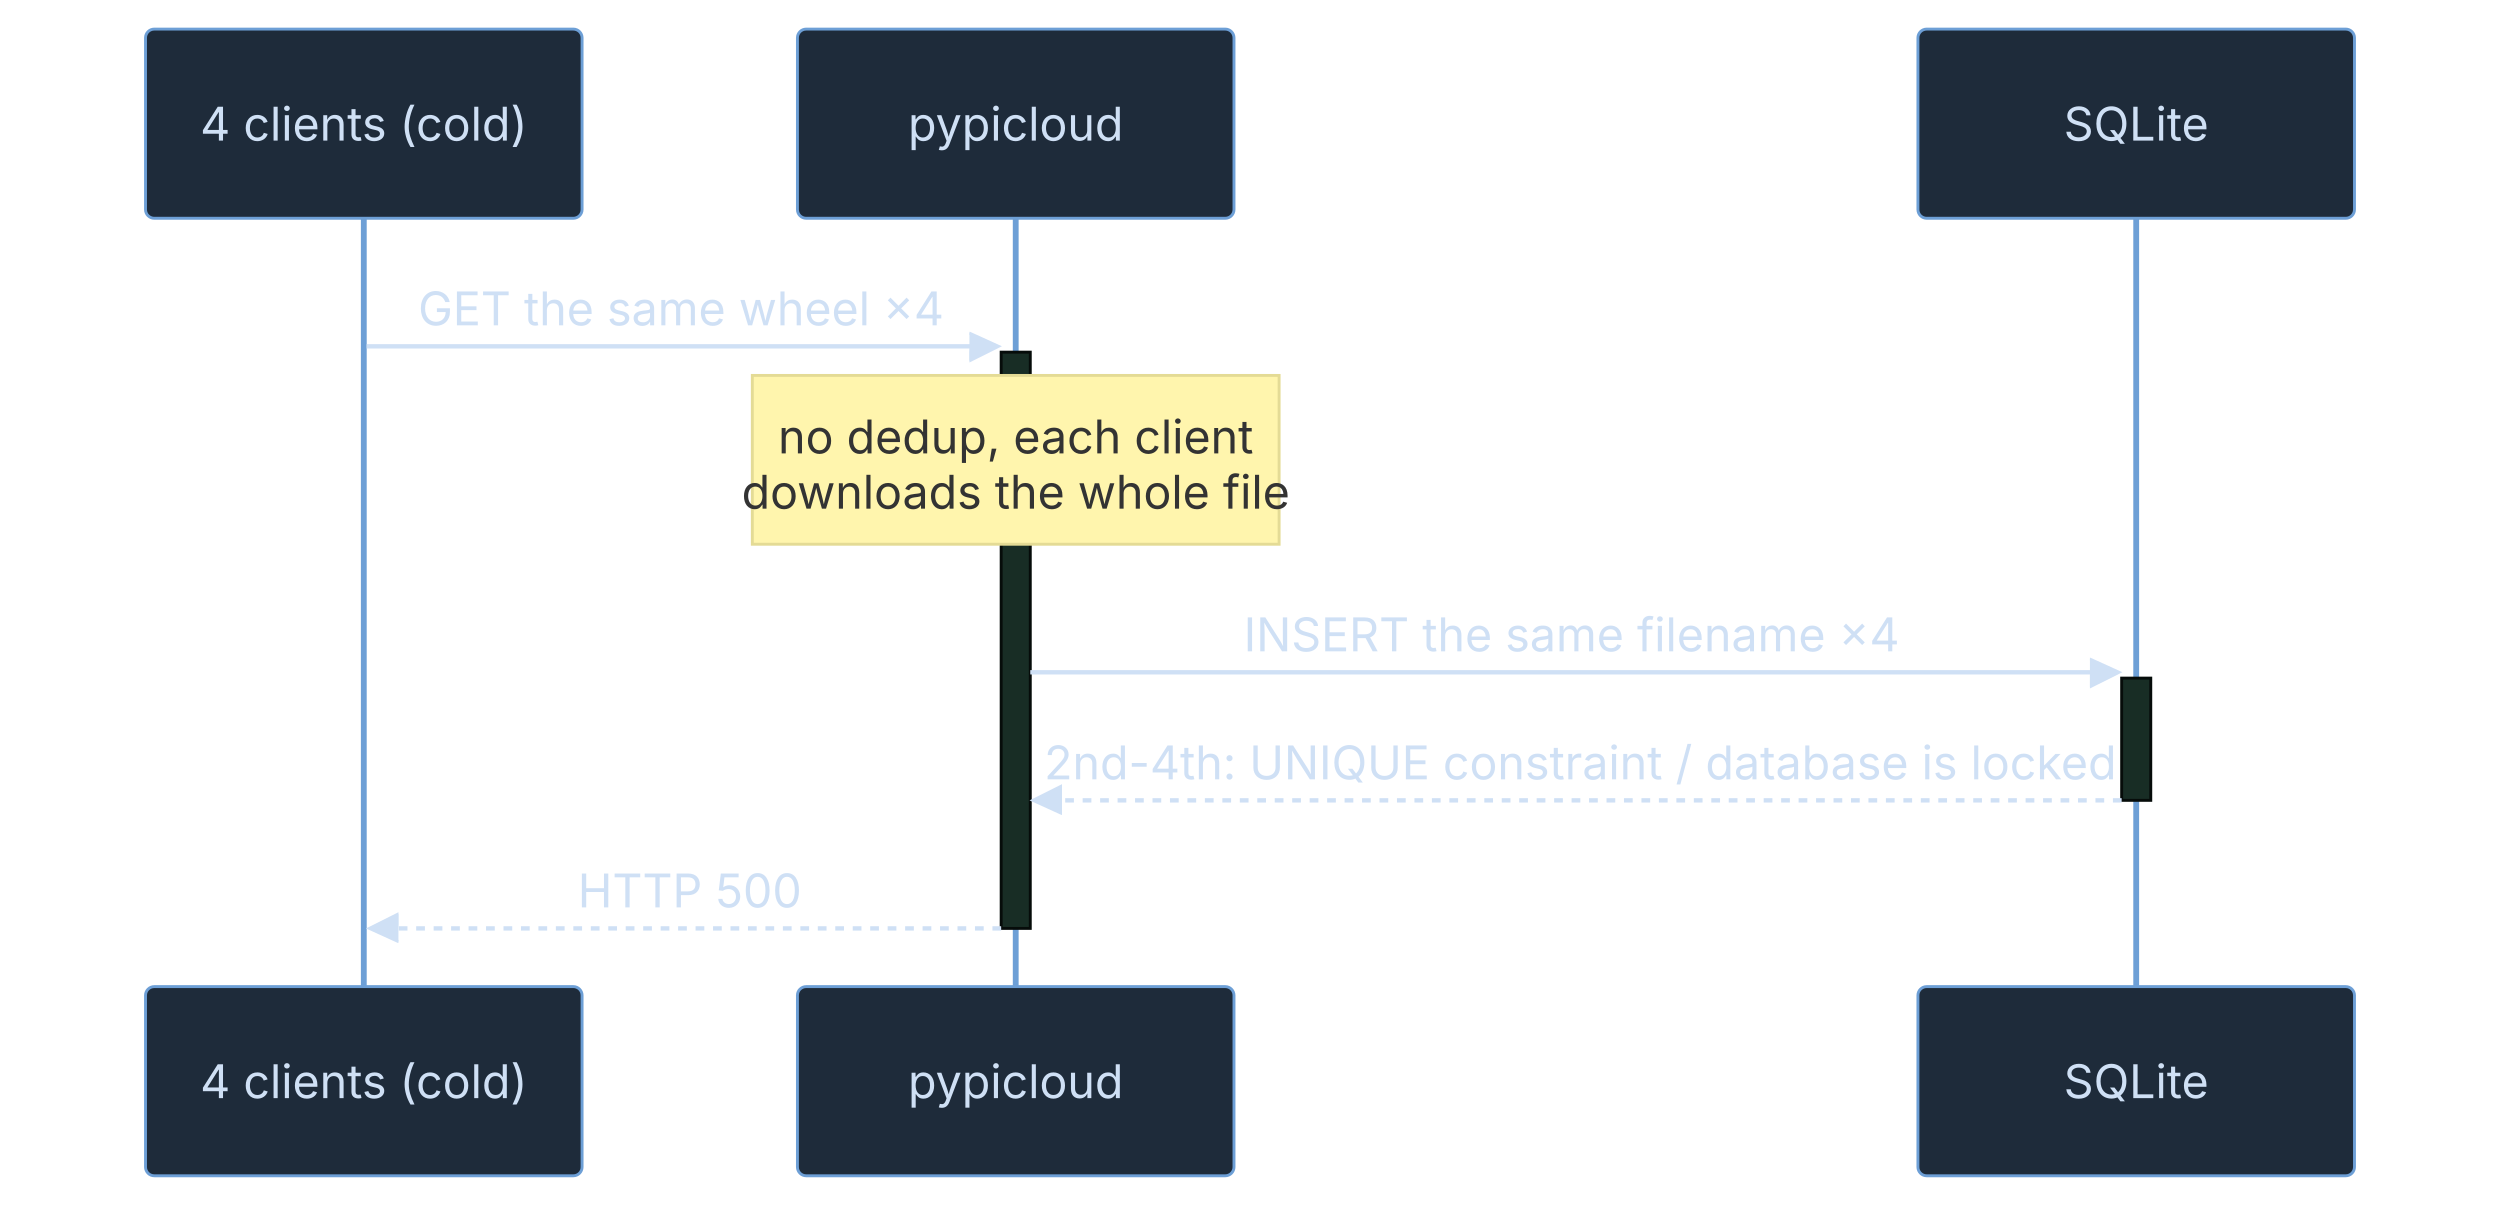
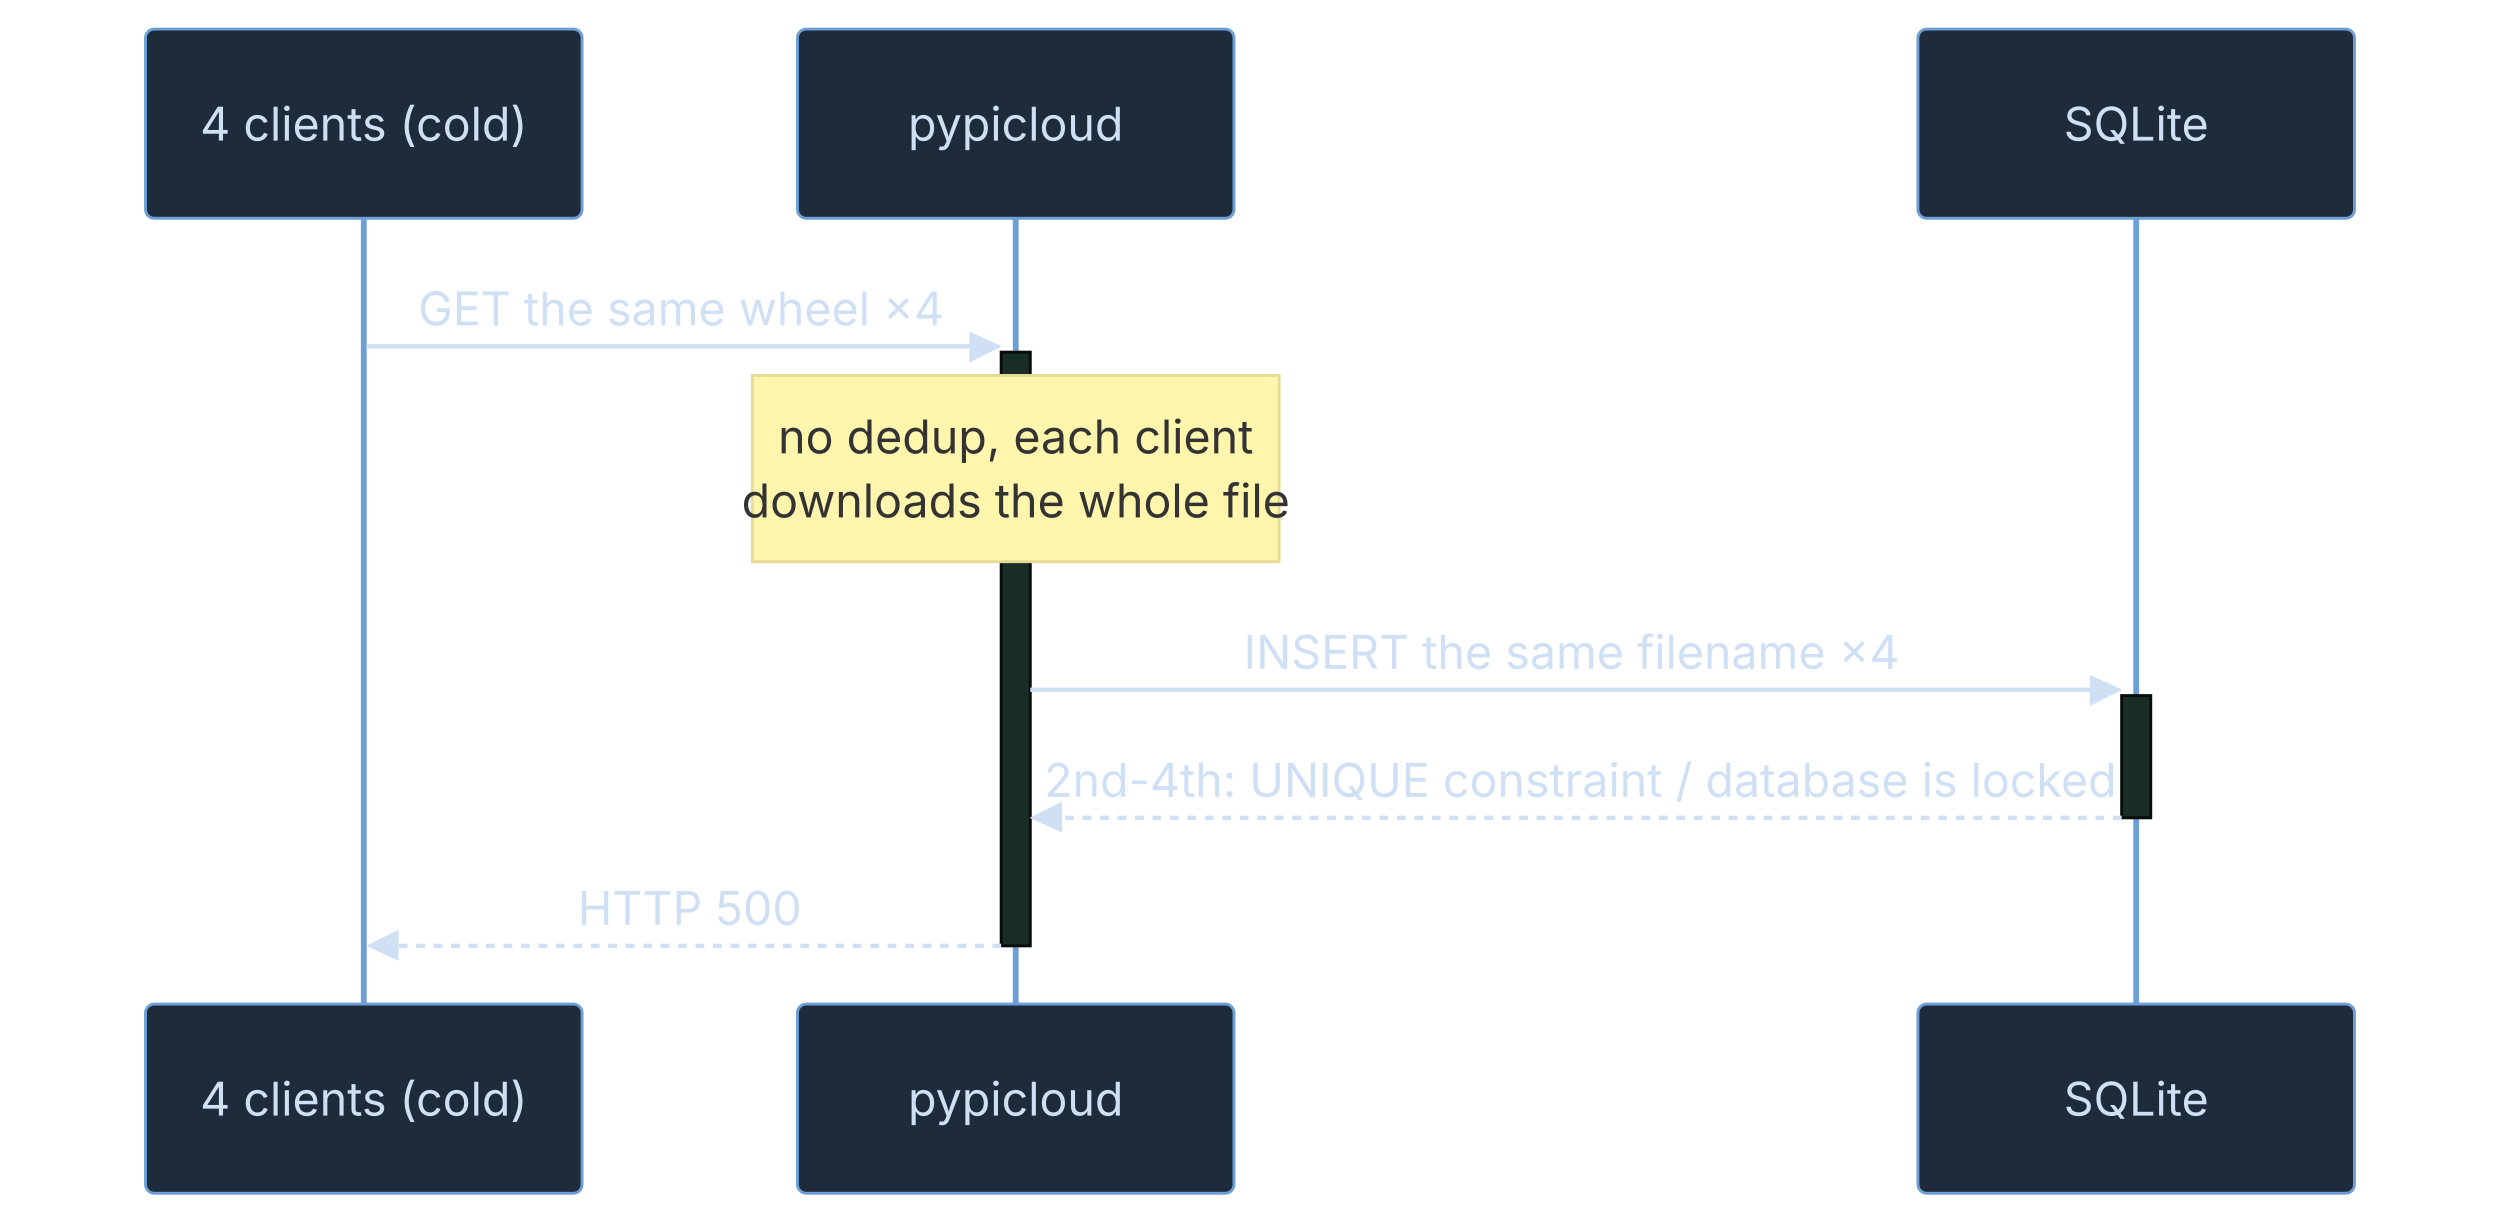
- <svg xmlns="http://www.w3.org/2000/svg" id="peryx-pypicloud-concurrency-dark" width="100%" style="max-width: 859px; background-color: transparent;" viewBox="-50 -10 859 415" role="graphics-document document" aria-roledescription="sequence">
+ <svg xmlns="http://www.w3.org/2000/svg" id="peryx-pypicloud-concurrency-dark" width="100%" style="max-width: 859px; background-color: transparent;" viewBox="-50 -10 859 421" role="graphics-document document" aria-roledescription="sequence">
  <g>
-     <rect x="609" y="329" fill="#eaeaea" stroke="#666" width="150" height="65" name="S" rx="3" ry="3" class="actor actor-bottom" />
-     <text x="684" y="361.5" dominant-baseline="central" alignment-baseline="central" class="actor actor-box" style="text-anchor: middle; font-size: 16px; font-weight: 400;">
+     <rect x="609" y="335" fill="#eaeaea" stroke="#666" width="150" height="65" name="S" rx="3" ry="3" class="actor actor-bottom" />
+     <text x="684" y="367.5" dominant-baseline="central" alignment-baseline="central" class="actor actor-box" style="text-anchor: middle; font-size: 16px; font-weight: 400;">
      <tspan x="684" dy="0">SQLite</tspan>
    </text>
  </g>
  <g>
-     <rect x="224" y="329" fill="#eaeaea" stroke="#666" width="150" height="65" name="P" rx="3" ry="3" class="actor actor-bottom" />
-     <text x="299" y="361.5" dominant-baseline="central" alignment-baseline="central" class="actor actor-box" style="text-anchor: middle; font-size: 16px; font-weight: 400;">
+     <rect x="224" y="335" fill="#eaeaea" stroke="#666" width="150" height="65" name="P" rx="3" ry="3" class="actor actor-bottom" />
+     <text x="299" y="367.5" dominant-baseline="central" alignment-baseline="central" class="actor actor-box" style="text-anchor: middle; font-size: 16px; font-weight: 400;">
      <tspan x="299" dy="0">pypicloud</tspan>
    </text>
  </g>
  <g>
-     <rect x="0" y="329" fill="#eaeaea" stroke="#666" width="150" height="65" name="C" rx="3" ry="3" class="actor actor-bottom" />
-     <text x="75" y="361.5" dominant-baseline="central" alignment-baseline="central" class="actor actor-box" style="text-anchor: middle; font-size: 16px; font-weight: 400;">
+     <rect x="0" y="335" fill="#eaeaea" stroke="#666" width="150" height="65" name="C" rx="3" ry="3" class="actor actor-bottom" />
+     <text x="75" y="367.5" dominant-baseline="central" alignment-baseline="central" class="actor actor-box" style="text-anchor: middle; font-size: 16px; font-weight: 400;">
      <tspan x="75" dy="0">4 clients (cold)</tspan>
    </text>
  </g>
  <g>
-     <line id="actor2" x1="684" y1="65" x2="684" y2="329" class="actor-line 200" stroke-width="0.5px" stroke="#999" name="S" data-et="life-line" data-id="S" />
+     <line id="actor2" x1="684" y1="65" x2="684" y2="335" class="actor-line 200" stroke-width="0.5px" stroke="#999" name="S" data-et="life-line" data-id="S" />
    <g id="root-2" data-et="participant" data-type="participant" data-id="S">
      <rect x="609" y="0" fill="#eaeaea" stroke="#666" width="150" height="65" name="S" rx="3" ry="3" class="actor actor-top" />
      <text x="684" y="32.5" dominant-baseline="central" alignment-baseline="central" class="actor actor-box" style="text-anchor: middle; font-size: 16px; font-weight: 400;">
        <tspan x="684" dy="0">SQLite</tspan>
      </text>
    </g>
  </g>
  <g>
-     <line id="actor1" x1="299" y1="65" x2="299" y2="329" class="actor-line 200" stroke-width="0.5px" stroke="#999" name="P" data-et="life-line" data-id="P" />
+     <line id="actor1" x1="299" y1="65" x2="299" y2="335" class="actor-line 200" stroke-width="0.5px" stroke="#999" name="P" data-et="life-line" data-id="P" />
    <g id="root-1" data-et="participant" data-type="participant" data-id="P">
      <rect x="224" y="0" fill="#eaeaea" stroke="#666" width="150" height="65" name="P" rx="3" ry="3" class="actor actor-top" />
      <text x="299" y="32.5" dominant-baseline="central" alignment-baseline="central" class="actor actor-box" style="text-anchor: middle; font-size: 16px; font-weight: 400;">
        <tspan x="299" dy="0">pypicloud</tspan>
      </text>
    </g>
  </g>
  <g>
-     <line id="actor0" x1="75" y1="65" x2="75" y2="329" class="actor-line 200" stroke-width="0.5px" stroke="#999" name="C" data-et="life-line" data-id="C" />
+     <line id="actor0" x1="75" y1="65" x2="75" y2="335" class="actor-line 200" stroke-width="0.5px" stroke="#999" name="C" data-et="life-line" data-id="C" />
    <g id="root-0" data-et="participant" data-type="participant" data-id="C">
      <rect x="0" y="0" fill="#eaeaea" stroke="#666" width="150" height="65" name="C" rx="3" ry="3" class="actor actor-top" />
      <text x="75" y="32.5" dominant-baseline="central" alignment-baseline="central" class="actor actor-box" style="text-anchor: middle; font-size: 16px; font-weight: 400;">
        <tspan x="75" dy="0">4 clients (cold)</tspan>
      </text>
    </g>
  </g>
  <style>#peryx-pypicloud-concurrency-dark{font-family:system-ui,-apple-system,sans-serif;font-size:16px;fill:#cfe0f5;}@keyframes edge-animation-frame{from{stroke-dashoffset:0;}}@keyframes dash{to{stroke-dashoffset:0;}}#peryx-pypicloud-concurrency-dark .edge-animation-slow{stroke-dasharray:9,5!important;stroke-dashoffset:900;animation:dash 50s linear infinite;stroke-linecap:round;}#peryx-pypicloud-concurrency-dark .edge-animation-fast{stroke-dasharray:9,5!important;stroke-dashoffset:900;animation:dash 20s linear infinite;stroke-linecap:round;}#peryx-pypicloud-concurrency-dark .error-icon{fill:#33241a;}#peryx-pypicloud-concurrency-dark .error-text{fill:#f0d6bb;stroke:#f0d6bb;}#peryx-pypicloud-concurrency-dark .edge-thickness-normal{stroke-width:1px;}#peryx-pypicloud-concurrency-dark .edge-thickness-thick{stroke-width:3.5px;}#peryx-pypicloud-concurrency-dark .edge-pattern-solid{stroke-dasharray:0;}#peryx-pypicloud-concurrency-dark .edge-thickness-invisible{stroke-width:0;fill:none;}#peryx-pypicloud-concurrency-dark .edge-pattern-dashed{stroke-dasharray:3;}#peryx-pypicloud-concurrency-dark .edge-pattern-dotted{stroke-dasharray:2;}#peryx-pypicloud-concurrency-dark .marker{fill:#aeb8c2;stroke:#aeb8c2;}#peryx-pypicloud-concurrency-dark .marker.cross{stroke:#aeb8c2;}#peryx-pypicloud-concurrency-dark svg{font-family:system-ui,-apple-system,sans-serif;font-size:16px;}#peryx-pypicloud-concurrency-dark p{margin:0;}#peryx-pypicloud-concurrency-dark .actor{stroke:#6d9fd6;fill:#1e2b3a;stroke-width:1;}#peryx-pypicloud-concurrency-dark rect.actor.outer-path[data-look="neo"]{filter:drop-shadow( 1px 2px 2px rgba(185,185,185,1));}#peryx-pypicloud-concurrency-dark rect.note[data-look="neo"]{stroke:hsl(52.683, 60%, 73.922%);fill:#fff5ad;filter:drop-shadow( 1px 2px 2px rgba(185,185,185,1));}#peryx-pypicloud-concurrency-dark text.actor&gt;tspan{fill:#cfe0f5;stroke:none;}#peryx-pypicloud-concurrency-dark .actor-line{stroke:#6d9fd6;}#peryx-pypicloud-concurrency-dark .innerArc{stroke-width:1.5;stroke-dasharray:none;}#peryx-pypicloud-concurrency-dark .messageLine0{stroke-width:1.5;stroke-dasharray:none;stroke:#cfe0f5;}#peryx-pypicloud-concurrency-dark .messageLine1{stroke-width:1.5;stroke-dasharray:2,2;stroke:#cfe0f5;}#peryx-pypicloud-concurrency-dark [id$="-arrowhead"] path{fill:#cfe0f5;stroke:#cfe0f5;}#peryx-pypicloud-concurrency-dark .sequenceNumber{fill:#51473d;}#peryx-pypicloud-concurrency-dark [id$="-sequencenumber"]{fill:#cfe0f5;}#peryx-pypicloud-concurrency-dark [id$="-crosshead"] path{fill:#cfe0f5;stroke:#cfe0f5;}#peryx-pypicloud-concurrency-dark .messageText{fill:#cfe0f5;stroke:none;}#peryx-pypicloud-concurrency-dark .labelBox{stroke:#6d9fd6;fill:#1e2b3a;filter:none;}#peryx-pypicloud-concurrency-dark .labelText,#peryx-pypicloud-concurrency-dark .labelText&gt;tspan{fill:#cfe0f5;stroke:none;}#peryx-pypicloud-concurrency-dark .loopText,#peryx-pypicloud-concurrency-dark .loopText&gt;tspan{fill:#cfe0f5;stroke:none;}#peryx-pypicloud-concurrency-dark .sectionTitle,#peryx-pypicloud-concurrency-dark .sectionTitle&gt;tspan{fill:#cfe0f5;stroke:none;}#peryx-pypicloud-concurrency-dark .loopLine{stroke-width:2px;stroke-dasharray:2,2;stroke:#6d9fd6;fill:#6d9fd6;}#peryx-pypicloud-concurrency-dark .note{stroke:hsl(52.683, 60%, 73.922%);fill:#fff5ad;}#peryx-pypicloud-concurrency-dark .noteText,#peryx-pypicloud-concurrency-dark .noteText&gt;tspan{fill:#333;stroke:none;font-weight:normal;}#peryx-pypicloud-concurrency-dark .activation0{fill:#182d25;stroke:hsl(157.143, 30.435%, 3.529%);}#peryx-pypicloud-concurrency-dark .activation1{fill:#182d25;stroke:hsl(157.143, 30.435%, 3.529%);}#peryx-pypicloud-concurrency-dark .activation2{fill:#182d25;stroke:hsl(157.143, 30.435%, 3.529%);}#peryx-pypicloud-concurrency-dark .actorPopupMenu{position:absolute;}#peryx-pypicloud-concurrency-dark .actorPopupMenuPanel{position:absolute;fill:#1e2b3a;box-shadow:0px 8px 16px 0px rgba(0,0,0,0.2);filter:drop-shadow(3px 5px 2px rgb(0 0 0 / 0.4));}#peryx-pypicloud-concurrency-dark .actor-man circle,#peryx-pypicloud-concurrency-dark line{fill:#1e2b3a;stroke-width:2px;}#peryx-pypicloud-concurrency-dark g rect.rect{filter:drop-shadow( 1px 2px 2px rgba(185,185,185,1));stroke:#6d9fd6;}#peryx-pypicloud-concurrency-dark .node .neo-node{stroke:#6d9fd6;}#peryx-pypicloud-concurrency-dark [data-look="neo"].node rect,#peryx-pypicloud-concurrency-dark [data-look="neo"].cluster rect,#peryx-pypicloud-concurrency-dark [data-look="neo"].node polygon{stroke:url(#peryx-pypicloud-concurrency-dark-gradient);filter:drop-shadow( 1px 2px 2px rgba(185,185,185,1));}#peryx-pypicloud-concurrency-dark [data-look="neo"].swimlane.cluster rect{filter:none;}#peryx-pypicloud-concurrency-dark [data-look="neo"].node path{stroke:url(#peryx-pypicloud-concurrency-dark-gradient);stroke-width:1px;}#peryx-pypicloud-concurrency-dark [data-look="neo"].node .outer-path{filter:drop-shadow( 1px 2px 2px rgba(185,185,185,1));}#peryx-pypicloud-concurrency-dark [data-look="neo"].node .neo-line path{stroke:#6d9fd6;filter:none;}#peryx-pypicloud-concurrency-dark [data-look="neo"].node circle{stroke:url(#peryx-pypicloud-concurrency-dark-gradient);filter:drop-shadow( 1px 2px 2px rgba(185,185,185,1));}#peryx-pypicloud-concurrency-dark [data-look="neo"].node circle .state-start{fill:#000000;}#peryx-pypicloud-concurrency-dark [data-look="neo"].icon-shape .icon{fill:url(#peryx-pypicloud-concurrency-dark-gradient);filter:drop-shadow( 1px 2px 2px rgba(185,185,185,1));}#peryx-pypicloud-concurrency-dark [data-look="neo"].icon-shape .icon-neo path{stroke:url(#peryx-pypicloud-concurrency-dark-gradient);filter:drop-shadow( 1px 2px 2px rgba(185,185,185,1));}#peryx-pypicloud-concurrency-dark .accent&gt;*{fill:rgb(30, 43, 58)!important;stroke:rgb(109, 159, 214)!important;color:rgb(207, 224, 245)!important;}#peryx-pypicloud-concurrency-dark .good&gt;*{fill:rgb(24, 45, 37)!important;stroke:rgb(90, 169, 138)!important;color:rgb(207, 232, 220)!important;}#peryx-pypicloud-concurrency-dark .warn&gt;*{fill:rgb(51, 36, 26)!important;stroke:rgb(201, 132, 63)!important;color:rgb(240, 214, 187)!important;}#peryx-pypicloud-concurrency-dark :root{--mermaid-font-family:"trebuchet ms",verdana,arial,sans-serif;}</style>
  <g />
  <defs>
    <symbol id="peryx-pypicloud-concurrency-dark-computer" width="24" height="24">
      <path transform="scale(.5)" d="M2 2v13h20v-13h-20zm18 11h-16v-9h16v9zm-10.228 6l.466-1h3.524l.467 1h-4.457zm14.228 3h-24l2-6h2.104l-1.33 4h18.45l-1.297-4h2.073l2 6zm-5-10h-14v-7h14v7z" />
    </symbol>
  </defs>
  <defs>
    <symbol id="peryx-pypicloud-concurrency-dark-database" fill-rule="evenodd" clip-rule="evenodd">
      <path transform="scale(.5)" d="M12.258.001l.256.004.255.005.253.008.251.01.249.012.247.015.246.016.242.019.241.02.239.023.236.024.233.027.231.028.229.031.225.032.223.034.22.036.217.038.214.04.211.041.208.043.205.045.201.046.198.048.194.05.191.051.187.053.183.054.18.056.175.057.172.059.168.06.163.061.16.063.155.064.15.066.074.033.073.033.071.034.07.034.069.035.068.035.067.035.066.035.064.036.064.036.062.036.06.036.06.037.058.037.058.037.055.038.055.038.053.038.052.038.051.039.05.039.048.039.047.039.045.04.044.04.043.04.041.04.04.041.039.041.037.041.036.041.034.041.033.042.032.042.03.042.029.042.027.042.026.043.024.043.023.043.021.043.02.043.018.044.017.043.015.044.013.044.012.044.011.045.009.044.007.045.006.045.004.045.002.045.001.045v17l-.001.045-.002.045-.004.045-.006.045-.007.045-.009.044-.011.045-.012.044-.013.044-.015.044-.017.043-.018.044-.02.043-.021.043-.023.043-.024.043-.026.043-.027.042-.029.042-.03.042-.032.042-.033.042-.034.041-.036.041-.037.041-.039.041-.04.041-.041.04-.043.04-.044.04-.045.04-.047.039-.048.039-.05.039-.051.039-.052.038-.053.038-.055.038-.055.038-.058.037-.058.037-.06.037-.06.036-.062.036-.064.036-.064.036-.066.035-.067.035-.068.035-.069.035-.07.034-.071.034-.073.033-.074.033-.15.066-.155.064-.16.063-.163.061-.168.06-.172.059-.175.057-.18.056-.183.054-.187.053-.191.051-.194.05-.198.048-.201.046-.205.045-.208.043-.211.041-.214.04-.217.038-.22.036-.223.034-.225.032-.229.031-.231.028-.233.027-.236.024-.239.023-.241.02-.242.019-.246.016-.247.015-.249.012-.251.01-.253.008-.255.005-.256.004-.258.001-.258-.001-.256-.004-.255-.005-.253-.008-.251-.01-.249-.012-.247-.015-.245-.016-.243-.019-.241-.02-.238-.023-.236-.024-.234-.027-.231-.028-.228-.031-.226-.032-.223-.034-.22-.036-.217-.038-.214-.04-.211-.041-.208-.043-.204-.045-.201-.046-.198-.048-.195-.05-.19-.051-.187-.053-.184-.054-.179-.056-.176-.057-.172-.059-.167-.06-.164-.061-.159-.063-.155-.064-.151-.066-.074-.033-.072-.033-.072-.034-.07-.034-.069-.035-.068-.035-.067-.035-.066-.035-.064-.036-.063-.036-.062-.036-.061-.036-.06-.037-.058-.037-.057-.037-.056-.038-.055-.038-.053-.038-.052-.038-.051-.039-.049-.039-.049-.039-.046-.039-.046-.04-.044-.04-.043-.04-.041-.04-.04-.041-.039-.041-.037-.041-.036-.041-.034-.041-.033-.042-.032-.042-.03-.042-.029-.042-.027-.042-.026-.043-.024-.043-.023-.043-.021-.043-.02-.043-.018-.044-.017-.043-.015-.044-.013-.044-.012-.044-.011-.045-.009-.044-.007-.045-.006-.045-.004-.045-.002-.045-.001-.045v-17l.001-.045.002-.045.004-.045.006-.045.007-.045.009-.044.011-.045.012-.044.013-.044.015-.044.017-.043.018-.044.02-.043.021-.043.023-.043.024-.043.026-.043.027-.042.029-.042.03-.042.032-.042.033-.042.034-.041.036-.041.037-.041.039-.041.04-.041.041-.04.043-.04.044-.04.046-.04.046-.039.049-.039.049-.039.051-.039.052-.038.053-.038.055-.038.056-.038.057-.037.058-.037.06-.037.061-.036.062-.036.063-.036.064-.036.066-.035.067-.035.068-.035.069-.035.07-.034.072-.034.072-.033.074-.033.151-.066.155-.064.159-.063.164-.061.167-.06.172-.059.176-.057.179-.056.184-.054.187-.053.19-.051.195-.05.198-.048.201-.046.204-.045.208-.043.211-.041.214-.04.217-.038.22-.036.223-.034.226-.032.228-.031.231-.028.234-.027.236-.024.238-.023.241-.02.243-.019.245-.016.247-.015.249-.012.251-.01.253-.008.255-.005.256-.004.258-.001.258.001zm-9.258 20.499v.01l.001.021.003.021.004.022.005.021.006.022.007.022.009.023.01.022.011.023.012.023.013.023.015.023.016.024.017.023.018.024.019.024.021.024.022.025.023.024.024.025.052.049.056.05.061.051.066.051.07.051.075.051.079.052.084.052.088.052.092.052.097.052.102.051.105.052.11.052.114.051.119.051.123.051.127.05.131.05.135.05.139.048.144.049.147.047.152.047.155.047.16.045.163.045.167.043.171.043.176.041.178.041.183.039.187.039.19.037.194.035.197.035.202.033.204.031.209.03.212.029.216.027.219.025.222.024.226.021.23.02.233.018.236.016.24.015.243.012.246.01.249.008.253.005.256.004.259.001.26-.001.257-.004.254-.005.25-.008.247-.011.244-.012.241-.014.237-.016.233-.018.231-.021.226-.021.224-.024.22-.026.216-.027.212-.028.21-.031.205-.031.202-.034.198-.034.194-.036.191-.037.187-.039.183-.04.179-.04.175-.042.172-.043.168-.044.163-.045.16-.046.155-.046.152-.047.148-.048.143-.049.139-.049.136-.05.131-.05.126-.05.123-.051.118-.052.114-.051.11-.052.106-.052.101-.052.096-.052.092-.052.088-.053.083-.051.079-.052.074-.052.07-.051.065-.051.06-.051.056-.05.051-.05.023-.024.023-.025.021-.024.02-.024.019-.024.018-.024.017-.024.015-.023.014-.024.013-.023.012-.023.01-.023.01-.022.008-.022.006-.022.006-.022.004-.022.004-.021.001-.021.001-.021v-4.127l-.077.055-.08.053-.083.054-.085.053-.087.052-.09.052-.093.051-.095.05-.097.05-.1.049-.102.049-.105.048-.106.047-.109.047-.111.046-.114.045-.115.045-.118.044-.12.043-.122.042-.124.042-.126.041-.128.04-.13.04-.132.038-.134.038-.135.037-.138.037-.139.035-.142.035-.143.034-.144.033-.147.032-.148.031-.15.03-.151.03-.153.029-.154.027-.156.027-.158.026-.159.025-.161.024-.162.023-.163.022-.165.021-.166.02-.167.019-.169.018-.169.017-.171.016-.173.015-.173.014-.175.013-.175.012-.177.011-.178.01-.179.008-.179.008-.181.006-.182.005-.182.004-.184.003-.184.002h-.37l-.184-.002-.184-.003-.182-.004-.182-.005-.181-.006-.179-.008-.179-.008-.178-.01-.176-.011-.176-.012-.175-.013-.173-.014-.172-.015-.171-.016-.17-.017-.169-.018-.167-.019-.166-.02-.165-.021-.163-.022-.162-.023-.161-.024-.159-.025-.157-.026-.156-.027-.155-.027-.153-.029-.151-.03-.15-.03-.148-.031-.146-.032-.145-.033-.143-.034-.141-.035-.14-.035-.137-.037-.136-.037-.134-.038-.132-.038-.13-.04-.128-.04-.126-.041-.124-.042-.122-.042-.12-.044-.117-.043-.116-.045-.113-.045-.112-.046-.109-.047-.106-.047-.105-.048-.102-.049-.1-.049-.097-.05-.095-.05-.093-.052-.09-.051-.087-.052-.085-.053-.083-.054-.08-.054-.077-.054v4.127zm0-5.654v.011l.001.021.003.021.004.021.005.022.006.022.007.022.009.022.01.022.011.023.012.023.013.023.015.024.016.023.017.024.018.024.019.024.021.024.022.024.023.025.024.024.052.05.056.05.061.05.066.051.07.051.075.052.079.051.084.052.088.052.092.052.097.052.102.052.105.052.11.051.114.051.119.052.123.05.127.051.131.05.135.049.139.049.144.048.147.048.152.047.155.046.16.045.163.045.167.044.171.042.176.042.178.04.183.04.187.038.19.037.194.036.197.034.202.033.204.032.209.03.212.028.216.027.219.025.222.024.226.022.23.02.233.018.236.016.24.014.243.012.246.01.249.008.253.006.256.003.259.001.26-.001.257-.003.254-.006.25-.008.247-.01.244-.012.241-.015.237-.016.233-.018.231-.02.226-.022.224-.024.22-.025.216-.027.212-.029.21-.03.205-.032.202-.033.198-.035.194-.036.191-.037.187-.039.183-.039.179-.041.175-.042.172-.043.168-.044.163-.045.16-.045.155-.047.152-.047.148-.048.143-.048.139-.05.136-.049.131-.05.126-.051.123-.051.118-.051.114-.052.11-.052.106-.052.101-.052.096-.052.092-.052.088-.052.083-.052.079-.052.074-.051.07-.052.065-.051.06-.05.056-.051.051-.049.023-.025.023-.024.021-.025.02-.024.019-.024.018-.024.017-.024.015-.023.014-.023.013-.024.012-.022.01-.023.01-.023.008-.022.006-.022.006-.022.004-.021.004-.022.001-.021.001-.021v-4.139l-.077.054-.08.054-.083.054-.085.052-.087.053-.09.051-.093.051-.095.051-.097.05-.1.049-.102.049-.105.048-.106.047-.109.047-.111.046-.114.045-.115.044-.118.044-.12.044-.122.042-.124.042-.126.041-.128.04-.13.039-.132.039-.134.038-.135.037-.138.036-.139.036-.142.035-.143.033-.144.033-.147.033-.148.031-.15.03-.151.03-.153.028-.154.028-.156.027-.158.026-.159.025-.161.024-.162.023-.163.022-.165.021-.166.02-.167.019-.169.018-.169.017-.171.016-.173.015-.173.014-.175.013-.175.012-.177.011-.178.009-.179.009-.179.007-.181.007-.182.005-.182.004-.184.003-.184.002h-.37l-.184-.002-.184-.003-.182-.004-.182-.005-.181-.007-.179-.007-.179-.009-.178-.009-.176-.011-.176-.012-.175-.013-.173-.014-.172-.015-.171-.016-.17-.017-.169-.018-.167-.019-.166-.02-.165-.021-.163-.022-.162-.023-.161-.024-.159-.025-.157-.026-.156-.027-.155-.028-.153-.028-.151-.03-.15-.03-.148-.031-.146-.033-.145-.033-.143-.033-.141-.035-.14-.036-.137-.036-.136-.037-.134-.038-.132-.039-.13-.039-.128-.04-.126-.041-.124-.042-.122-.043-.12-.043-.117-.044-.116-.044-.113-.046-.112-.046-.109-.046-.106-.047-.105-.048-.102-.049-.1-.049-.097-.05-.095-.051-.093-.051-.09-.051-.087-.053-.085-.052-.083-.054-.08-.054-.077-.054v4.139zm0-5.666v.011l.001.02.003.022.004.021.005.022.006.021.007.022.009.023.01.022.011.023.012.023.013.023.015.023.016.024.017.024.018.023.019.024.021.025.022.024.023.024.024.025.052.05.056.05.061.05.066.051.07.051.075.052.079.051.084.052.088.052.092.052.097.052.102.052.105.051.11.052.114.051.119.051.123.051.127.05.131.05.135.05.139.049.144.048.147.048.152.047.155.046.16.045.163.045.167.043.171.043.176.042.178.04.183.04.187.038.19.037.194.036.197.034.202.033.204.032.209.03.212.028.216.027.219.025.222.024.226.021.23.02.233.018.236.017.24.014.243.012.246.01.249.008.253.006.256.003.259.001.26-.001.257-.003.254-.006.25-.008.247-.01.244-.013.241-.014.237-.016.233-.018.231-.02.226-.022.224-.024.22-.025.216-.027.212-.029.21-.03.205-.032.202-.033.198-.035.194-.036.191-.037.187-.039.183-.039.179-.041.175-.042.172-.043.168-.044.163-.045.16-.045.155-.047.152-.047.148-.048.143-.049.139-.049.136-.049.131-.051.126-.05.123-.051.118-.052.114-.051.11-.052.106-.052.101-.052.096-.052.092-.052.088-.052.083-.052.079-.052.074-.052.07-.051.065-.051.06-.051.056-.05.051-.049.023-.025.023-.025.021-.024.02-.024.019-.024.018-.024.017-.024.015-.023.014-.024.013-.023.012-.023.01-.022.01-.023.008-.022.006-.022.006-.022.004-.022.004-.021.001-.021.001-.021v-4.153l-.077.054-.08.054-.083.053-.085.053-.087.053-.09.051-.093.051-.095.051-.097.05-.1.049-.102.048-.105.048-.106.048-.109.046-.111.046-.114.046-.115.044-.118.044-.12.043-.122.043-.124.042-.126.041-.128.04-.13.039-.132.039-.134.038-.135.037-.138.036-.139.036-.142.034-.143.034-.144.033-.147.032-.148.032-.15.03-.151.03-.153.028-.154.028-.156.027-.158.026-.159.024-.161.024-.162.023-.163.023-.165.021-.166.02-.167.019-.169.018-.169.017-.171.016-.173.015-.173.014-.175.013-.175.012-.177.01-.178.01-.179.009-.179.007-.181.006-.182.006-.182.004-.184.003-.184.001-.185.001-.185-.001-.184-.001-.184-.003-.182-.004-.182-.006-.181-.006-.179-.007-.179-.009-.178-.01-.176-.01-.176-.012-.175-.013-.173-.014-.172-.015-.171-.016-.17-.017-.169-.018-.167-.019-.166-.02-.165-.021-.163-.023-.162-.023-.161-.024-.159-.024-.157-.026-.156-.027-.155-.028-.153-.028-.151-.03-.15-.03-.148-.032-.146-.032-.145-.033-.143-.034-.141-.034-.14-.036-.137-.036-.136-.037-.134-.038-.132-.039-.13-.039-.128-.041-.126-.041-.124-.041-.122-.043-.12-.043-.117-.044-.116-.044-.113-.046-.112-.046-.109-.046-.106-.048-.105-.048-.102-.048-.1-.05-.097-.049-.095-.051-.093-.051-.09-.052-.087-.052-.085-.053-.083-.053-.08-.054-.077-.054v4.153zm8.74-8.179l-.257.004-.254.005-.25.008-.247.011-.244.012-.241.014-.237.016-.233.018-.231.021-.226.022-.224.023-.22.026-.216.027-.212.028-.21.031-.205.032-.202.033-.198.034-.194.036-.191.038-.187.038-.183.04-.179.041-.175.042-.172.043-.168.043-.163.045-.16.046-.155.046-.152.048-.148.048-.143.048-.139.049-.136.05-.131.05-.126.051-.123.051-.118.051-.114.052-.11.052-.106.052-.101.052-.096.052-.092.052-.088.052-.083.052-.079.052-.074.051-.07.052-.065.051-.06.05-.056.05-.051.05-.023.025-.023.024-.021.024-.02.025-.019.024-.018.024-.017.023-.015.024-.014.023-.013.023-.012.023-.01.023-.01.022-.008.022-.006.023-.006.021-.004.022-.004.021-.001.021-.001.021.001.021.001.021.004.021.004.022.006.021.006.023.008.022.01.022.01.023.012.023.013.023.014.023.015.024.017.023.018.024.019.024.02.025.021.024.023.024.023.025.051.05.056.05.06.05.065.051.07.052.074.051.079.052.083.052.088.052.092.052.096.052.101.052.106.052.11.052.114.052.118.051.123.051.126.051.131.05.136.05.139.049.143.048.148.048.152.048.155.046.16.046.163.045.168.043.172.043.175.042.179.041.183.04.187.038.191.038.194.036.198.034.202.033.205.032.21.031.212.028.216.027.22.026.224.023.226.022.231.021.233.018.237.016.241.014.244.012.247.011.25.008.254.005.257.004.26.001.26-.001.257-.004.254-.005.25-.008.247-.011.244-.012.241-.014.237-.016.233-.018.231-.021.226-.022.224-.023.22-.026.216-.027.212-.028.21-.031.205-.032.202-.033.198-.034.194-.036.191-.038.187-.038.183-.04.179-.041.175-.042.172-.043.168-.043.163-.045.16-.046.155-.046.152-.048.148-.048.143-.048.139-.049.136-.05.131-.05.126-.051.123-.051.118-.051.114-.052.11-.052.106-.052.101-.052.096-.052.092-.052.088-.052.083-.052.079-.052.074-.051.07-.052.065-.051.06-.05.056-.05.051-.05.023-.025.023-.024.021-.024.02-.025.019-.024.018-.024.017-.023.015-.024.014-.023.013-.023.012-.023.01-.023.01-.022.008-.022.006-.023.006-.021.004-.022.004-.021.001-.021.001-.021-.001-.021-.001-.021-.004-.021-.004-.022-.006-.021-.006-.023-.008-.022-.01-.022-.01-.023-.012-.023-.013-.023-.014-.023-.015-.024-.017-.023-.018-.024-.019-.024-.02-.025-.021-.024-.023-.024-.023-.025-.051-.05-.056-.05-.06-.05-.065-.051-.07-.052-.074-.051-.079-.052-.083-.052-.088-.052-.092-.052-.096-.052-.101-.052-.106-.052-.11-.052-.114-.052-.118-.051-.123-.051-.126-.051-.131-.05-.136-.05-.139-.049-.143-.048-.148-.048-.152-.048-.155-.046-.16-.046-.163-.045-.168-.043-.172-.043-.175-.042-.179-.041-.183-.04-.187-.038-.191-.038-.194-.036-.198-.034-.202-.033-.205-.032-.21-.031-.212-.028-.216-.027-.22-.026-.224-.023-.226-.022-.231-.021-.233-.018-.237-.016-.241-.014-.244-.012-.247-.011-.25-.008-.254-.005-.257-.004-.26-.001-.26.001z" />
    </symbol>
  </defs>
  <defs>
    <symbol id="peryx-pypicloud-concurrency-dark-clock" width="24" height="24">
      <path transform="scale(.5)" d="M12 2c5.514 0 10 4.486 10 10s-4.486 10-10 10-10-4.486-10-10 4.486-10 10-10zm0-2c-6.627 0-12 5.373-12 12s5.373 12 12 12 12-5.373 12-12-5.373-12-12-12zm5.848 12.459c.202.038.202.333.001.372-1.907.361-6.045 1.111-6.547 1.111-.719 0-1.301-.582-1.301-1.301 0-.512.77-5.447 1.125-7.445.034-.192.312-.181.343.014l.985 6.238 5.394 1.011z" />
    </symbol>
  </defs>
  <defs>
    <marker id="peryx-pypicloud-concurrency-dark-arrowhead" refX="7.9" refY="5" markerUnits="userSpaceOnUse" markerWidth="12" markerHeight="12" orient="auto-start-reverse">
      <path d="M -1 0 L 10 5 L 0 10 z" />
    </marker>
  </defs>
  <defs>
    <marker id="peryx-pypicloud-concurrency-dark-crosshead" markerWidth="15" markerHeight="8" orient="auto" refX="4" refY="4.5">
      <path fill="none" stroke="#000000" stroke-width="1pt" d="M 1,2 L 6,7 M 6,2 L 1,7" style="stroke-dasharray: 0, 0;" />
    </marker>
  </defs>
  <defs>
    <marker id="peryx-pypicloud-concurrency-dark-filled-head" refX="15.5" refY="7" markerWidth="20" markerHeight="28" orient="auto">
      <path d="M 18,7 L9,13 L14,7 L9,1 Z" />
    </marker>
  </defs>
  <defs>
    <marker id="peryx-pypicloud-concurrency-dark-sequencenumber" refX="15" refY="15" markerWidth="60" markerHeight="40" orient="auto">
      <circle cx="15" cy="15" r="6" />
    </marker>
  </defs>
  <defs>
    <marker id="peryx-pypicloud-concurrency-dark-solidTopArrowHead" refX="7.9" refY="7.25" markerUnits="userSpaceOnUse" markerWidth="12" markerHeight="12" orient="auto-start-reverse">
      <path d="M 0 0 L 10 8 L 0 8 z" />
    </marker>
  </defs>
  <defs>
    <marker id="peryx-pypicloud-concurrency-dark-solidBottomArrowHead" refX="7.9" refY="0.75" markerUnits="userSpaceOnUse" markerWidth="12" markerHeight="12" orient="auto-start-reverse">
      <path d="M 0 0 L 10 0 L 0 8 z" />
    </marker>
  </defs>
  <defs>
    <marker id="peryx-pypicloud-concurrency-dark-stickTopArrowHead" refX="7.5" refY="7" markerUnits="userSpaceOnUse" markerWidth="12" markerHeight="12" orient="auto-start-reverse">
      <path d="M 0 0 L 7 7" stroke="black" stroke-width="1.5" fill="none" />
    </marker>
  </defs>
  <defs>
    <marker id="peryx-pypicloud-concurrency-dark-stickBottomArrowHead" refX="7.5" refY="0" markerUnits="userSpaceOnUse" markerWidth="12" markerHeight="12" orient="auto-start-reverse">
      <path d="M 0 7 L 7 0" stroke="black" stroke-width="1.5" fill="none" />
    </marker>
  </defs>
  <g>
-     <rect x="294" y="111" fill="#EDF2AE" stroke="#666" width="10" height="198" class="activation0" />
+     <rect x="294" y="111" fill="#EDF2AE" stroke="#666" width="10" height="204" class="activation0" />
  </g>
  <g data-et="note" data-id="i2">
-     <rect x="208.5" y="119" fill="#EDF2AE" stroke="#666" width="181" height="58" class="note" />
+     <rect x="208.5" y="119" fill="#EDF2AE" stroke="#666" width="181" height="64" class="note" />
    <text x="299" y="124" text-anchor="middle" dominant-baseline="middle" alignment-baseline="middle" class="noteText" dy="1em" style="font-size: 16px; font-weight: 400;">
      <tspan x="299">no dedup, each client</tspan>
    </text>
-     <text x="299" y="143" text-anchor="middle" dominant-baseline="middle" alignment-baseline="middle" class="noteText" dy="1em" style="font-size: 16px; font-weight: 400;">
+     <text x="299" y="146" text-anchor="middle" dominant-baseline="middle" alignment-baseline="middle" class="noteText" dy="1em" style="font-size: 16px; font-weight: 400;">
      <tspan x="299">downloads the whole file</tspan>
    </text>
  </g>
  <g>
-     <rect x="679" y="223" fill="#EDF2AE" stroke="#666" width="10" height="42" class="activation0" />
+     <rect x="679" y="229" fill="#EDF2AE" stroke="#666" width="10" height="42" class="activation0" />
  </g>
  <text x="184" y="80" text-anchor="middle" dominant-baseline="middle" alignment-baseline="middle" class="messageText" dy="1em" style="font-size: 16px; font-weight: 400;">GET the same wheel ×4</text>
  <line x1="76" y1="109" x2="291" y2="109" class="messageLine0" data-et="message" data-id="i0" data-from="C" data-to="P" stroke-width="2" stroke="none" marker-end="url(#peryx-pypicloud-concurrency-dark-arrowhead)" style="fill: none;" />
-   <text x="490" y="192" text-anchor="middle" dominant-baseline="middle" alignment-baseline="middle" class="messageText" dy="1em" style="font-size: 16px; font-weight: 400;">INSERT the same filename ×4</text>
-   <line x1="304" y1="221" x2="676" y2="221" class="messageLine0" data-et="message" data-id="i3" data-from="P" data-to="S" stroke-width="2" stroke="none" marker-end="url(#peryx-pypicloud-concurrency-dark-arrowhead)" style="fill: none;" />
-   <text x="493" y="236" text-anchor="middle" dominant-baseline="middle" alignment-baseline="middle" class="messageText" dy="1em" style="font-size: 16px; font-weight: 400;">2nd-4th: UNIQUE constraint / database is locked</text>
-   <line x1="679" y1="265" x2="307" y2="265" class="messageLine1" data-et="message" data-id="i5" data-from="S" data-to="P" stroke-width="2" stroke="none" marker-end="url(#peryx-pypicloud-concurrency-dark-arrowhead)" style="stroke-dasharray: 3, 3; fill: none;" />
-   <text x="187" y="280" text-anchor="middle" dominant-baseline="middle" alignment-baseline="middle" class="messageText" dy="1em" style="font-size: 16px; font-weight: 400;">HTTP 500</text>
-   <line x1="294" y1="309" x2="79" y2="309" class="messageLine1" data-et="message" data-id="i7" data-from="P" data-to="C" stroke-width="2" stroke="none" marker-end="url(#peryx-pypicloud-concurrency-dark-arrowhead)" style="stroke-dasharray: 3, 3; fill: none;" />
+   <text x="490" y="198" text-anchor="middle" dominant-baseline="middle" alignment-baseline="middle" class="messageText" dy="1em" style="font-size: 16px; font-weight: 400;">INSERT the same filename ×4</text>
+   <line x1="304" y1="227" x2="676" y2="227" class="messageLine0" data-et="message" data-id="i3" data-from="P" data-to="S" stroke-width="2" stroke="none" marker-end="url(#peryx-pypicloud-concurrency-dark-arrowhead)" style="fill: none;" />
+   <text x="493" y="242" text-anchor="middle" dominant-baseline="middle" alignment-baseline="middle" class="messageText" dy="1em" style="font-size: 16px; font-weight: 400;">2nd-4th: UNIQUE constraint / database is locked</text>
+   <line x1="679" y1="271" x2="307" y2="271" class="messageLine1" data-et="message" data-id="i5" data-from="S" data-to="P" stroke-width="2" stroke="none" marker-end="url(#peryx-pypicloud-concurrency-dark-arrowhead)" style="stroke-dasharray: 3, 3; fill: none;" />
+   <text x="187" y="286" text-anchor="middle" dominant-baseline="middle" alignment-baseline="middle" class="messageText" dy="1em" style="font-size: 16px; font-weight: 400;">HTTP 500</text>
+   <line x1="294" y1="315" x2="79" y2="315" class="messageLine1" data-et="message" data-id="i7" data-from="P" data-to="C" stroke-width="2" stroke="none" marker-end="url(#peryx-pypicloud-concurrency-dark-arrowhead)" style="stroke-dasharray: 3, 3; fill: none;" />
</svg>
